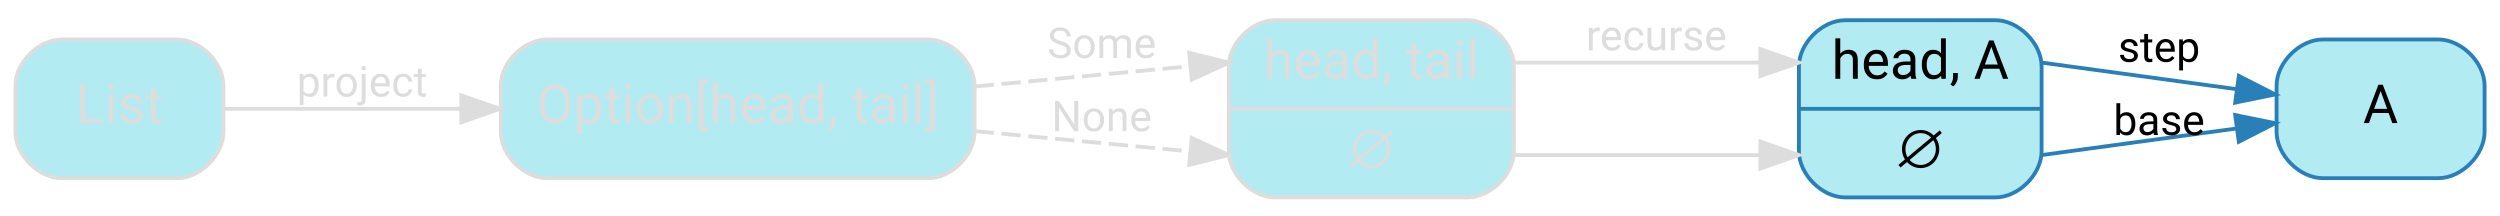
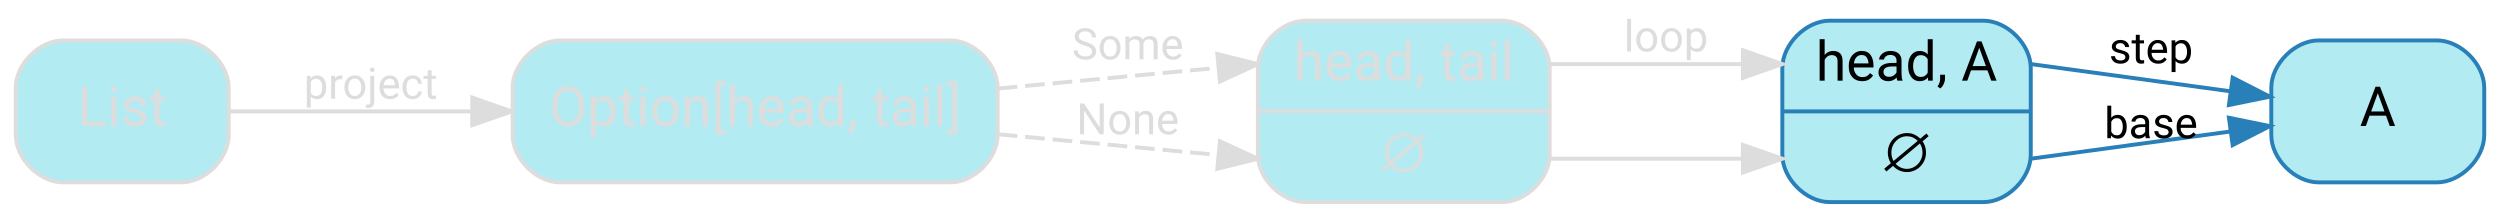
- <svg xmlns="http://www.w3.org/2000/svg" width="649pt" height="56pt" viewBox="0.00 0.00 649.00 55.50">
+ <svg xmlns="http://www.w3.org/2000/svg" width="634pt" height="56pt" viewBox="0.00 0.00 634.00 55.50">
  <g id="graph0" class="graph" transform="scale(1 1) rotate(0) translate(4 51.5)">
    <g id="node1" class="node">
      <path fill="#b2ebf2" stroke="#dddddd" d="M327,-.5C327,-.5 377,-.5 377,-.5 383,-.5 389,-6.5 389,-12.5 389,-12.5 389,-34.5 389,-34.5 389,-40.5 383,-46.5 377,-46.5 377,-46.5 327,-46.5 327,-46.5 321,-46.5 315,-40.5 315,-34.5 315,-34.5 315,-12.5 315,-12.5 315,-6.5 321,-.5 327,-.5" />
      <text text-anchor="middle" x="352" y="-31.3" font-family="Segoe UI,Roboto,Helvetica,Arial,sans-serif" font-size="14.00" fill="#dddddd">head, tail</text>
      <polyline fill="none" stroke="#dddddd" points="315,-23.5 389,-23.5 " />
      <text text-anchor="middle" x="352" y="-8.3" font-family="Segoe UI,Roboto,Helvetica,Arial,sans-serif" font-size="14.00" fill="#dddddd">∅</text>
    </g>
    <g id="node2" class="node">
-       <path fill="#b2ebf2" stroke="#2980b9" d="M475,-.5C475,-.5 514,-.5 514,-.5 520,-.5 526,-6.5 526,-12.5 526,-12.5 526,-34.5 526,-34.5 526,-40.5 520,-46.5 514,-46.5 514,-46.5 475,-46.5 475,-46.5 469,-46.5 463,-40.5 463,-34.5 463,-34.5 463,-12.5 463,-12.5 463,-6.5 469,-.5 475,-.5" />
-       <text text-anchor="middle" x="494.5" y="-31.3" font-family="Segoe UI,Roboto,Helvetica,Arial,sans-serif" font-size="14.00" fill="#000000">head, A</text>
-       <polyline fill="none" stroke="#2980b9" points="463,-23.5 526,-23.5 " />
-       <text text-anchor="middle" x="494.5" y="-8.3" font-family="Segoe UI,Roboto,Helvetica,Arial,sans-serif" font-size="14.00" fill="#000000">∅</text>
+       <path fill="#b2ebf2" stroke="#2980b9" d="M460,-.5C460,-.5 499,-.5 499,-.5 505,-.5 511,-6.5 511,-12.5 511,-12.5 511,-34.5 511,-34.5 511,-40.5 505,-46.5 499,-46.5 499,-46.5 460,-46.5 460,-46.5 454,-46.5 448,-40.5 448,-34.5 448,-34.5 448,-12.5 448,-12.5 448,-6.5 454,-.5 460,-.5" />
+       <text text-anchor="middle" x="479.5" y="-31.3" font-family="Segoe UI,Roboto,Helvetica,Arial,sans-serif" font-size="14.00" fill="#000000">head, A</text>
+       <polyline fill="none" stroke="#2980b9" points="448,-23.5 511,-23.5 " />
+       <text text-anchor="middle" x="479.5" y="-8.3" font-family="Segoe UI,Roboto,Helvetica,Arial,sans-serif" font-size="14.00" fill="#000000">∅</text>
    </g>
    <g id="edge4" class="edge">
-       <path fill="none" stroke="#dddddd" d="M389,-35.5C389,-35.5 432.377,-35.5 452.711,-35.5" />
-       <polygon fill="#dddddd" stroke="#dddddd" points="453,-39 463,-35.5 453,-32 453,-39" />
-       <text text-anchor="middle" x="426" y="-38.7" font-family="Segoe UI,Roboto,Helvetica,Arial,sans-serif" font-size="11.00" fill="#dddddd">recurse</text>
+       <path fill="none" stroke="#dddddd" d="M389,-35.5C389,-35.5 421.159,-35.5 437.991,-35.5" />
+       <polygon fill="#dddddd" stroke="#dddddd" points="438,-39 448,-35.5 438,-32 438,-39" />
+       <text text-anchor="middle" x="418.5" y="-38.7" font-family="Segoe UI,Roboto,Helvetica,Arial,sans-serif" font-size="11.00" fill="#dddddd">loop</text>
    </g>
    <g id="edge5" class="edge">
-       <path fill="none" stroke="#dddddd" d="M389,-11.5C389,-11.5 432.377,-11.5 452.711,-11.5" />
-       <polygon fill="#dddddd" stroke="#dddddd" points="453,-15 463,-11.5 453,-8 453,-15" />
+       <path fill="none" stroke="#dddddd" d="M389,-11.5C389,-11.5 421.159,-11.5 437.991,-11.5" />
+       <polygon fill="#dddddd" stroke="#dddddd" points="438,-15 448,-11.5 438,-8 438,-15" />
    </g>
    <g id="node4" class="node">
-       <path fill="#b2ebf2" stroke="#2980b9" d="M629,-41.5C629,-41.5 599,-41.5 599,-41.5 593,-41.5 587,-35.5 587,-29.5 587,-29.5 587,-17.5 587,-17.5 587,-11.5 593,-5.5 599,-5.5 599,-5.5 629,-5.5 629,-5.5 635,-5.5 641,-11.5 641,-17.5 641,-17.5 641,-29.5 641,-29.5 641,-35.5 635,-41.5 629,-41.5" />
-       <text text-anchor="middle" x="614" y="-19.8" font-family="Segoe UI,Roboto,Helvetica,Arial,sans-serif" font-size="14.00" fill="#000000">A</text>
+       <path fill="#b2ebf2" stroke="#2980b9" d="M614,-41.5C614,-41.5 584,-41.5 584,-41.5 578,-41.5 572,-35.5 572,-29.5 572,-29.5 572,-17.5 572,-17.5 572,-11.5 578,-5.5 584,-5.5 584,-5.5 614,-5.5 614,-5.5 620,-5.5 626,-11.5 626,-17.5 626,-17.5 626,-29.5 626,-29.5 626,-35.5 620,-41.5 614,-41.5" />
+       <text text-anchor="middle" x="599" y="-19.8" font-family="Segoe UI,Roboto,Helvetica,Arial,sans-serif" font-size="14.00" fill="#000000">A</text>
    </g>
    <g id="edge6" class="edge">
-       <path fill="none" stroke="#2980b9" d="M526,-35.5C526,-35.5 552.648,-31.866 576.616,-28.598" />
-       <polygon fill="#2980b9" stroke="#2980b9" points="577.203,-32.05 586.639,-27.231 576.257,-25.114 577.203,-32.05" />
-       <text text-anchor="middle" x="556.5" y="-35.7" font-family="Segoe UI,Roboto,Helvetica,Arial,sans-serif" font-size="11.00" fill="#000000">step</text>
+       <path fill="none" stroke="#2980b9" d="M511,-35.5C511,-35.5 537.648,-31.866 561.616,-28.598" />
+       <polygon fill="#2980b9" stroke="#2980b9" points="562.203,-32.05 571.639,-27.231 561.257,-25.114 562.203,-32.05" />
+       <text text-anchor="middle" x="541.5" y="-35.7" font-family="Segoe UI,Roboto,Helvetica,Arial,sans-serif" font-size="11.00" fill="#000000">step</text>
    </g>
    <g id="edge7" class="edge">
-       <path fill="none" stroke="#2980b9" d="M526,-11.5C526,-11.5 552.648,-15.134 576.616,-18.402" />
-       <polygon fill="#2980b9" stroke="#2980b9" points="576.257,-21.886 586.639,-19.769 577.203,-14.95 576.257,-21.886" />
-       <text text-anchor="middle" x="556.5" y="-16.7" font-family="Segoe UI,Roboto,Helvetica,Arial,sans-serif" font-size="11.00" fill="#000000">base</text>
+       <path fill="none" stroke="#2980b9" d="M511,-11.5C511,-11.5 537.648,-15.134 561.616,-18.402" />
+       <polygon fill="#2980b9" stroke="#2980b9" points="561.257,-21.886 571.639,-19.769 562.203,-14.95 561.257,-21.886" />
+       <text text-anchor="middle" x="541.5" y="-16.7" font-family="Segoe UI,Roboto,Helvetica,Arial,sans-serif" font-size="11.00" fill="#000000">base</text>
    </g>
    <g id="node3" class="node">
      <path fill="#b2ebf2" stroke="#dddddd" d="M237,-41.5C237,-41.5 138,-41.5 138,-41.5 132,-41.5 126,-35.5 126,-29.5 126,-29.5 126,-17.5 126,-17.5 126,-11.5 132,-5.5 138,-5.5 138,-5.5 237,-5.5 237,-5.5 243,-5.5 249,-11.5 249,-17.5 249,-17.5 249,-29.5 249,-29.5 249,-35.5 243,-41.5 237,-41.5" />
      <text text-anchor="middle" x="187.5" y="-19.8" font-family="Segoe UI,Roboto,Helvetica,Arial,sans-serif" font-size="14.00" fill="#dddddd">Option[head, tail]</text>
    </g>
    <g id="edge2" class="edge">
      <path fill="none" stroke="#dddddd" stroke-dasharray="5,2" d="M249.009,-29.289C270.66,-31.327 292.657,-33.397 304.992,-34.558" />
      <polygon fill="#dddddd" stroke="#dddddd" points="304.716,-38.047 315,-35.5 305.372,-31.078 304.716,-38.047" />
      <text text-anchor="middle" x="282" y="-36.7" font-family="Segoe UI,Roboto,Helvetica,Arial,sans-serif" font-size="11.00" fill="#dddddd">Some</text>
    </g>
    <g id="edge3" class="edge">
      <path fill="none" stroke="#dddddd" stroke-dasharray="5,2" d="M249.009,-17.711C270.66,-15.673 292.657,-13.603 304.992,-12.442" />
      <polygon fill="#dddddd" stroke="#dddddd" points="305.372,-15.922 315,-11.5 304.716,-8.953 305.372,-15.922" />
      <text text-anchor="middle" x="282" y="-17.7" font-family="Segoe UI,Roboto,Helvetica,Arial,sans-serif" font-size="11.00" fill="#dddddd">None</text>
    </g>
    <g id="node5" class="node">
      <path fill="#b2ebf2" stroke="#dddddd" d="M42,-41.5C42,-41.5 12,-41.5 12,-41.5 6,-41.5 0,-35.5 0,-29.5 0,-29.5 0,-17.5 0,-17.5 0,-11.5 6,-5.5 12,-5.5 12,-5.5 42,-5.5 42,-5.5 48,-5.5 54,-11.5 54,-17.5 54,-17.5 54,-29.5 54,-29.5 54,-35.5 48,-41.5 42,-41.5" />
      <text text-anchor="middle" x="27" y="-19.8" font-family="Segoe UI,Roboto,Helvetica,Arial,sans-serif" font-size="14.00" fill="#dddddd">List</text>
    </g>
    <g id="edge1" class="edge">
      <path fill="none" stroke="#dddddd" d="M54.227,-23.5C71.135,-23.5 93.728,-23.5 115.503,-23.5" />
      <polygon fill="#dddddd" stroke="#dddddd" points="115.76,-27 125.76,-23.5 115.76,-20 115.76,-27" />
      <text text-anchor="middle" x="90" y="-26.7" font-family="Segoe UI,Roboto,Helvetica,Arial,sans-serif" font-size="11.00" fill="#dddddd">project</text>
    </g>
  </g>
</svg>
